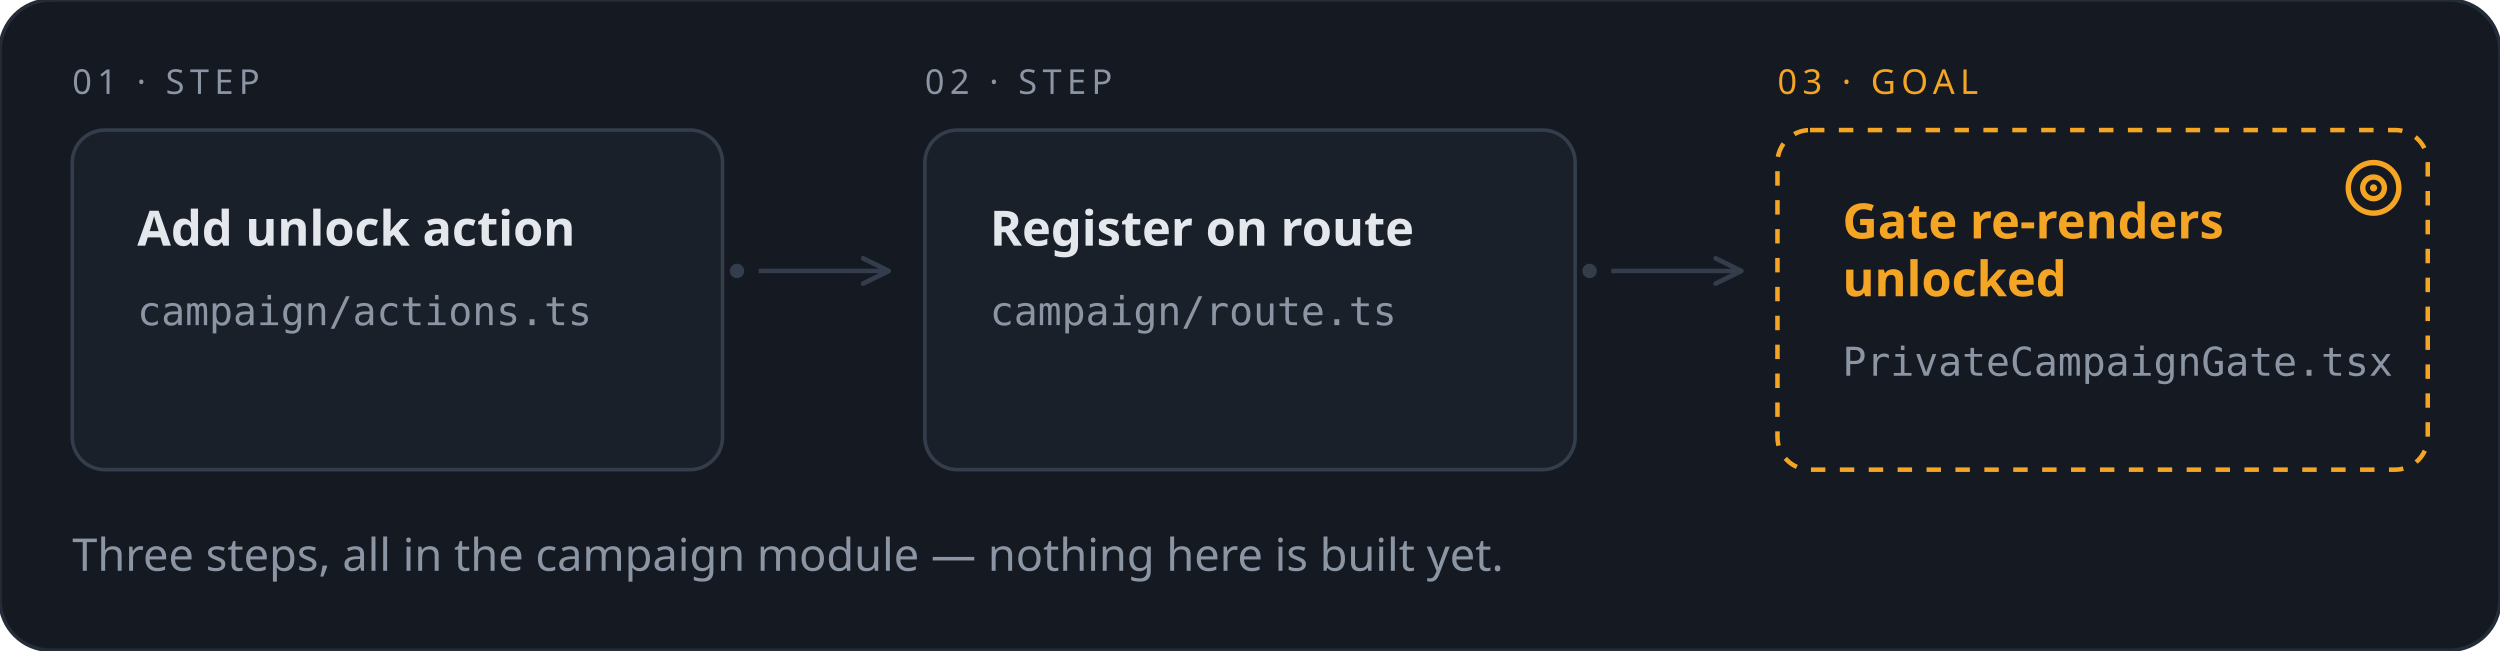
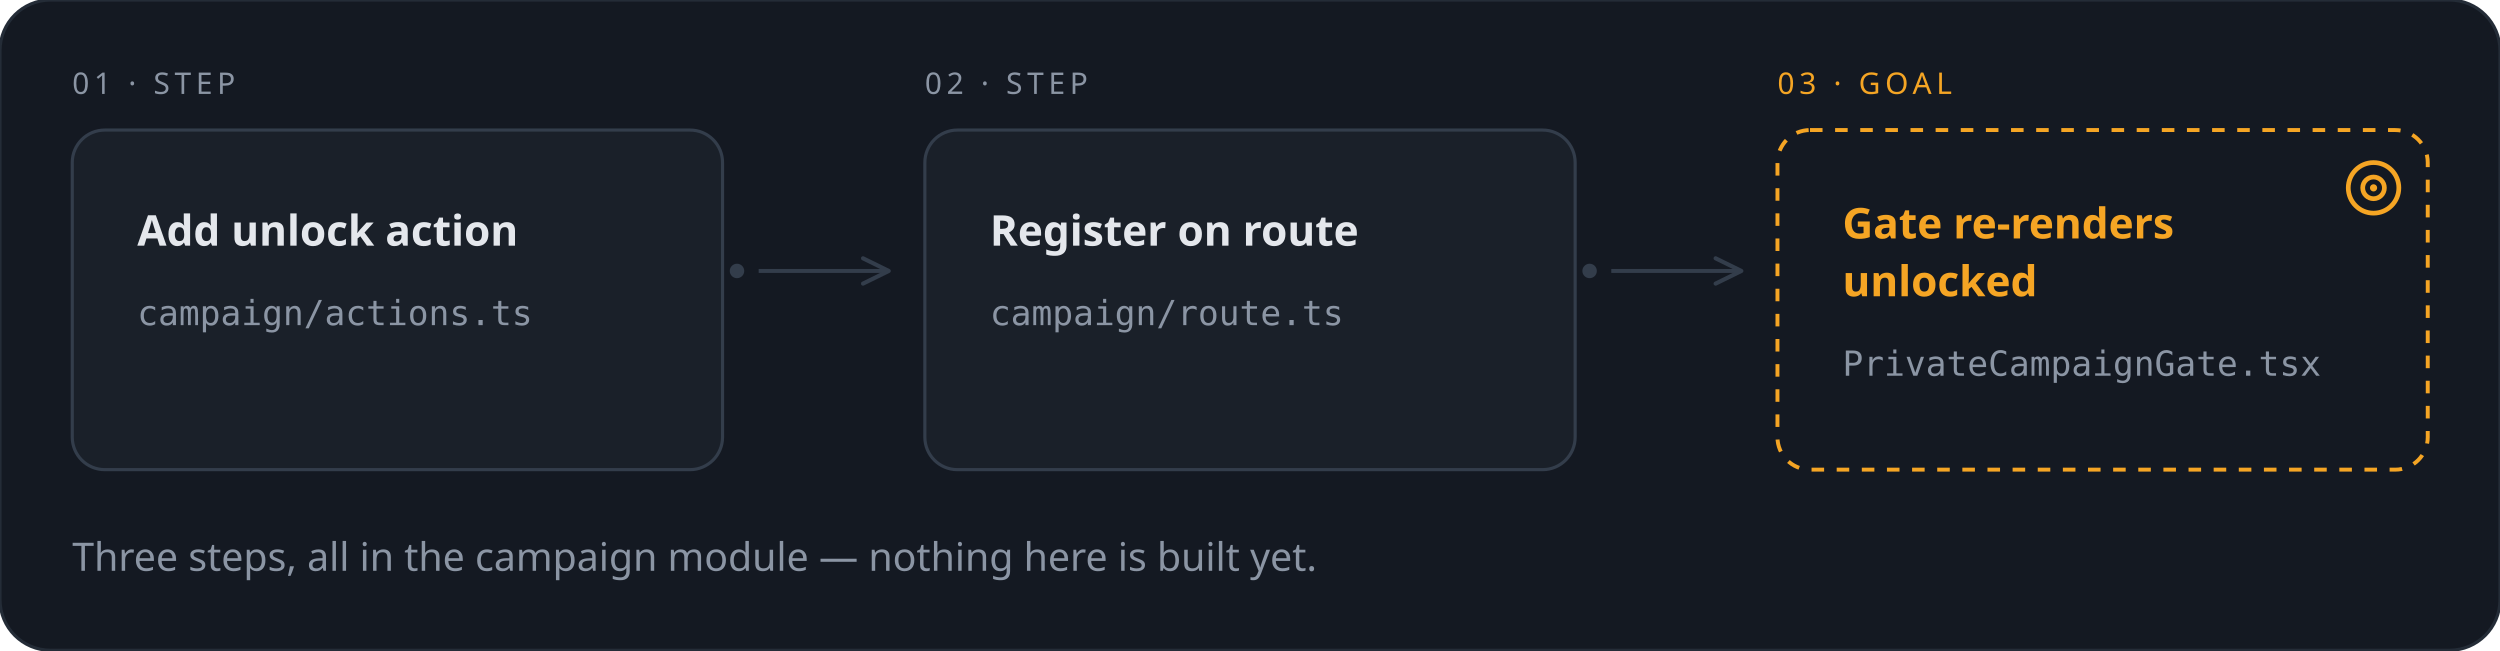
- <svg xmlns="http://www.w3.org/2000/svg" viewBox="0 0 692 180" role="img" aria-label="Example linear-steps plan diagram: step one leads to step two leads to the plan's goal, not yet started">
+ <svg xmlns="http://www.w3.org/2000/svg" viewBox="0 0 795.8 207" role="img" aria-label="Example linear-steps plan diagram: step one leads to step two leads to the plan's goal, not yet started">
  <defs>
-     <marker id="ex-arrow" viewBox="0 0 8 8" refX="7" refY="4" markerWidth="7" markerHeight="7" orient="auto">
-       <path d="M0.5 0.8 L7 4 L0.5 7.2" fill="none" stroke="#333d4b" stroke-width="1.2" stroke-linecap="round" stroke-linejoin="round" />
+     <marker id="ex-arrow" viewBox="0 0 9.2 9.2" refX="8.05" refY="4.6" markerWidth="8.05" markerHeight="8.05" orient="auto">
+       <path d="M0.57 0.92 L8.05 4.6 L0.57 8.28" fill="none" stroke="#333d4b" stroke-width="1.2" stroke-linecap="round" stroke-linejoin="round" />
    </marker>
  </defs>
-   <rect width="692" height="180" rx="14" fill="#141922" stroke="#242c37" />
-   <text x="20" y="26" font-family="Trebuchet MS, sans-serif" font-size="9.5" letter-spacing="1.5" fill="#8b95a4">01 · STEP</text>
-   <rect x="20" y="36" width="180" height="94" rx="9" fill="#1a2029" stroke="#333d4b" />
-   <text x="38" y="68" font-family="Trebuchet MS, sans-serif" font-size="13.5" font-weight="600" fill="#e4e7ec">Add unlock action</text>
-   <text x="38" y="90" font-family="ui-monospace, monospace" font-size="11" fill="#8b95a4">campaign/actions.ts</text>
-   <circle cx="204" cy="75" r="2" fill="#333d4b" />
-   <path d="M210 75 H246" stroke="#333d4b" stroke-width="1.25" fill="none" marker-end="url(#ex-arrow)" />
-   <text x="256" y="26" font-family="Trebuchet MS, sans-serif" font-size="9.5" letter-spacing="1.5" fill="#8b95a4">02 · STEP</text>
-   <rect x="256" y="36" width="180" height="94" rx="9" fill="#1a2029" stroke="#333d4b" />
-   <text x="274" y="68" font-family="Trebuchet MS, sans-serif" font-size="13.5" font-weight="600" fill="#e4e7ec">Register on route</text>
-   <text x="274" y="90" font-family="ui-monospace, monospace" font-size="11" fill="#8b95a4">campaign/route.ts</text>
-   <circle cx="440" cy="75" r="2" fill="#333d4b" />
-   <path d="M446 75 H482" stroke="#333d4b" stroke-width="1.25" fill="none" marker-end="url(#ex-arrow)" />
-   <text x="492" y="26" font-family="Trebuchet MS, sans-serif" font-size="9.5" letter-spacing="1.5" fill="#f5a524">03 · GOAL</text>
-   <rect x="492" y="36" width="180" height="94" rx="9" fill="none" stroke="#f5a524" stroke-width="1.25" stroke-dasharray="4 4" />
-   <circle cx="657" cy="52" r="7" fill="none" stroke="#f5a524" stroke-width="1.5" />
-   <circle cx="657" cy="52" r="3" fill="none" stroke="#f5a524" stroke-width="1.5" />
-   <circle cx="657" cy="52" r="1" fill="#f5a524" />
+   <rect width="795.8" height="207" rx="16.1" fill="#141922" stroke="#242c37" />
+   <text x="23" y="29.9" font-family="Trebuchet MS, sans-serif" font-size="9.5" letter-spacing="1.5" fill="#8b95a4">01 · STEP</text>
+   <rect x="23" y="41.4" width="207" height="108.1" rx="10.35" fill="#1a2029" stroke="#333d4b" />
+   <text x="43.7" y="78.2" font-family="Trebuchet MS, sans-serif" font-size="13.5" font-weight="600" fill="#e4e7ec">Add unlock action</text>
+   <text x="43.7" y="103.5" font-family="ui-monospace, monospace" font-size="11" fill="#8b95a4">campaign/actions.ts</text>
+   <circle cx="234.6" cy="86.25" r="2.3" fill="#333d4b" />
+   <path d="M241.5 86.25 H282.9" stroke="#333d4b" stroke-width="1.25" fill="none" marker-end="url(#ex-arrow)" />
+   <text x="294.4" y="29.9" font-family="Trebuchet MS, sans-serif" font-size="9.5" letter-spacing="1.5" fill="#8b95a4">02 · STEP</text>
+   <rect x="294.4" y="41.4" width="207" height="108.1" rx="10.35" fill="#1a2029" stroke="#333d4b" />
+   <text x="315.1" y="78.2" font-family="Trebuchet MS, sans-serif" font-size="13.5" font-weight="600" fill="#e4e7ec">Register on route</text>
+   <text x="315.1" y="103.5" font-family="ui-monospace, monospace" font-size="11" fill="#8b95a4">campaign/route.ts</text>
+   <circle cx="506" cy="86.25" r="2.3" fill="#333d4b" />
+   <path d="M512.9 86.25 H554.3" stroke="#333d4b" stroke-width="1.25" fill="none" marker-end="url(#ex-arrow)" />
+   <text x="565.8" y="29.9" font-family="Trebuchet MS, sans-serif" font-size="9.5" letter-spacing="1.5" fill="#f5a524">03 · GOAL</text>
+   <rect x="565.8" y="41.4" width="207" height="108.1" rx="10.35" fill="none" stroke="#f5a524" stroke-width="1.25" stroke-dasharray="4 4" />
+   <circle cx="755.55" cy="59.8" r="8.05" fill="none" stroke="#f5a524" stroke-width="1.5" />
+   <circle cx="755.55" cy="59.8" r="3.45" fill="none" stroke="#f5a524" stroke-width="1.5" />
+   <circle cx="755.55" cy="59.8" r="1.15" fill="#f5a524" />
  <text font-family="Trebuchet MS, sans-serif" font-size="13.5" font-weight="600" fill="#f5a524">
-     <tspan x="510" y="66">Gate re-renders</tspan>
-     <tspan x="510" y="82">unlocked</tspan>
+     <tspan x="586.5" y="75.9">Gate re-renders</tspan>
+     <tspan x="586.5" y="94.3">unlocked</tspan>
  </text>
-   <text x="510" y="104" font-family="ui-monospace, monospace" font-size="11" fill="#8b95a4">PrivateCampaignGate.tsx</text>
-   <text x="20" y="158" font-family="Trebuchet MS, sans-serif" font-size="12.5" fill="#8b95a4">Three steps, all in the campaign module — nothing here is built yet.</text>
+   <text x="586.5" y="119.6" font-family="ui-monospace, monospace" font-size="11" fill="#8b95a4">PrivateCampaignGate.tsx</text>
+   <text x="23" y="181.7" font-family="Trebuchet MS, sans-serif" font-size="12.5" fill="#8b95a4">Three steps, all in the campaign module — nothing here is built yet.</text>
</svg>
